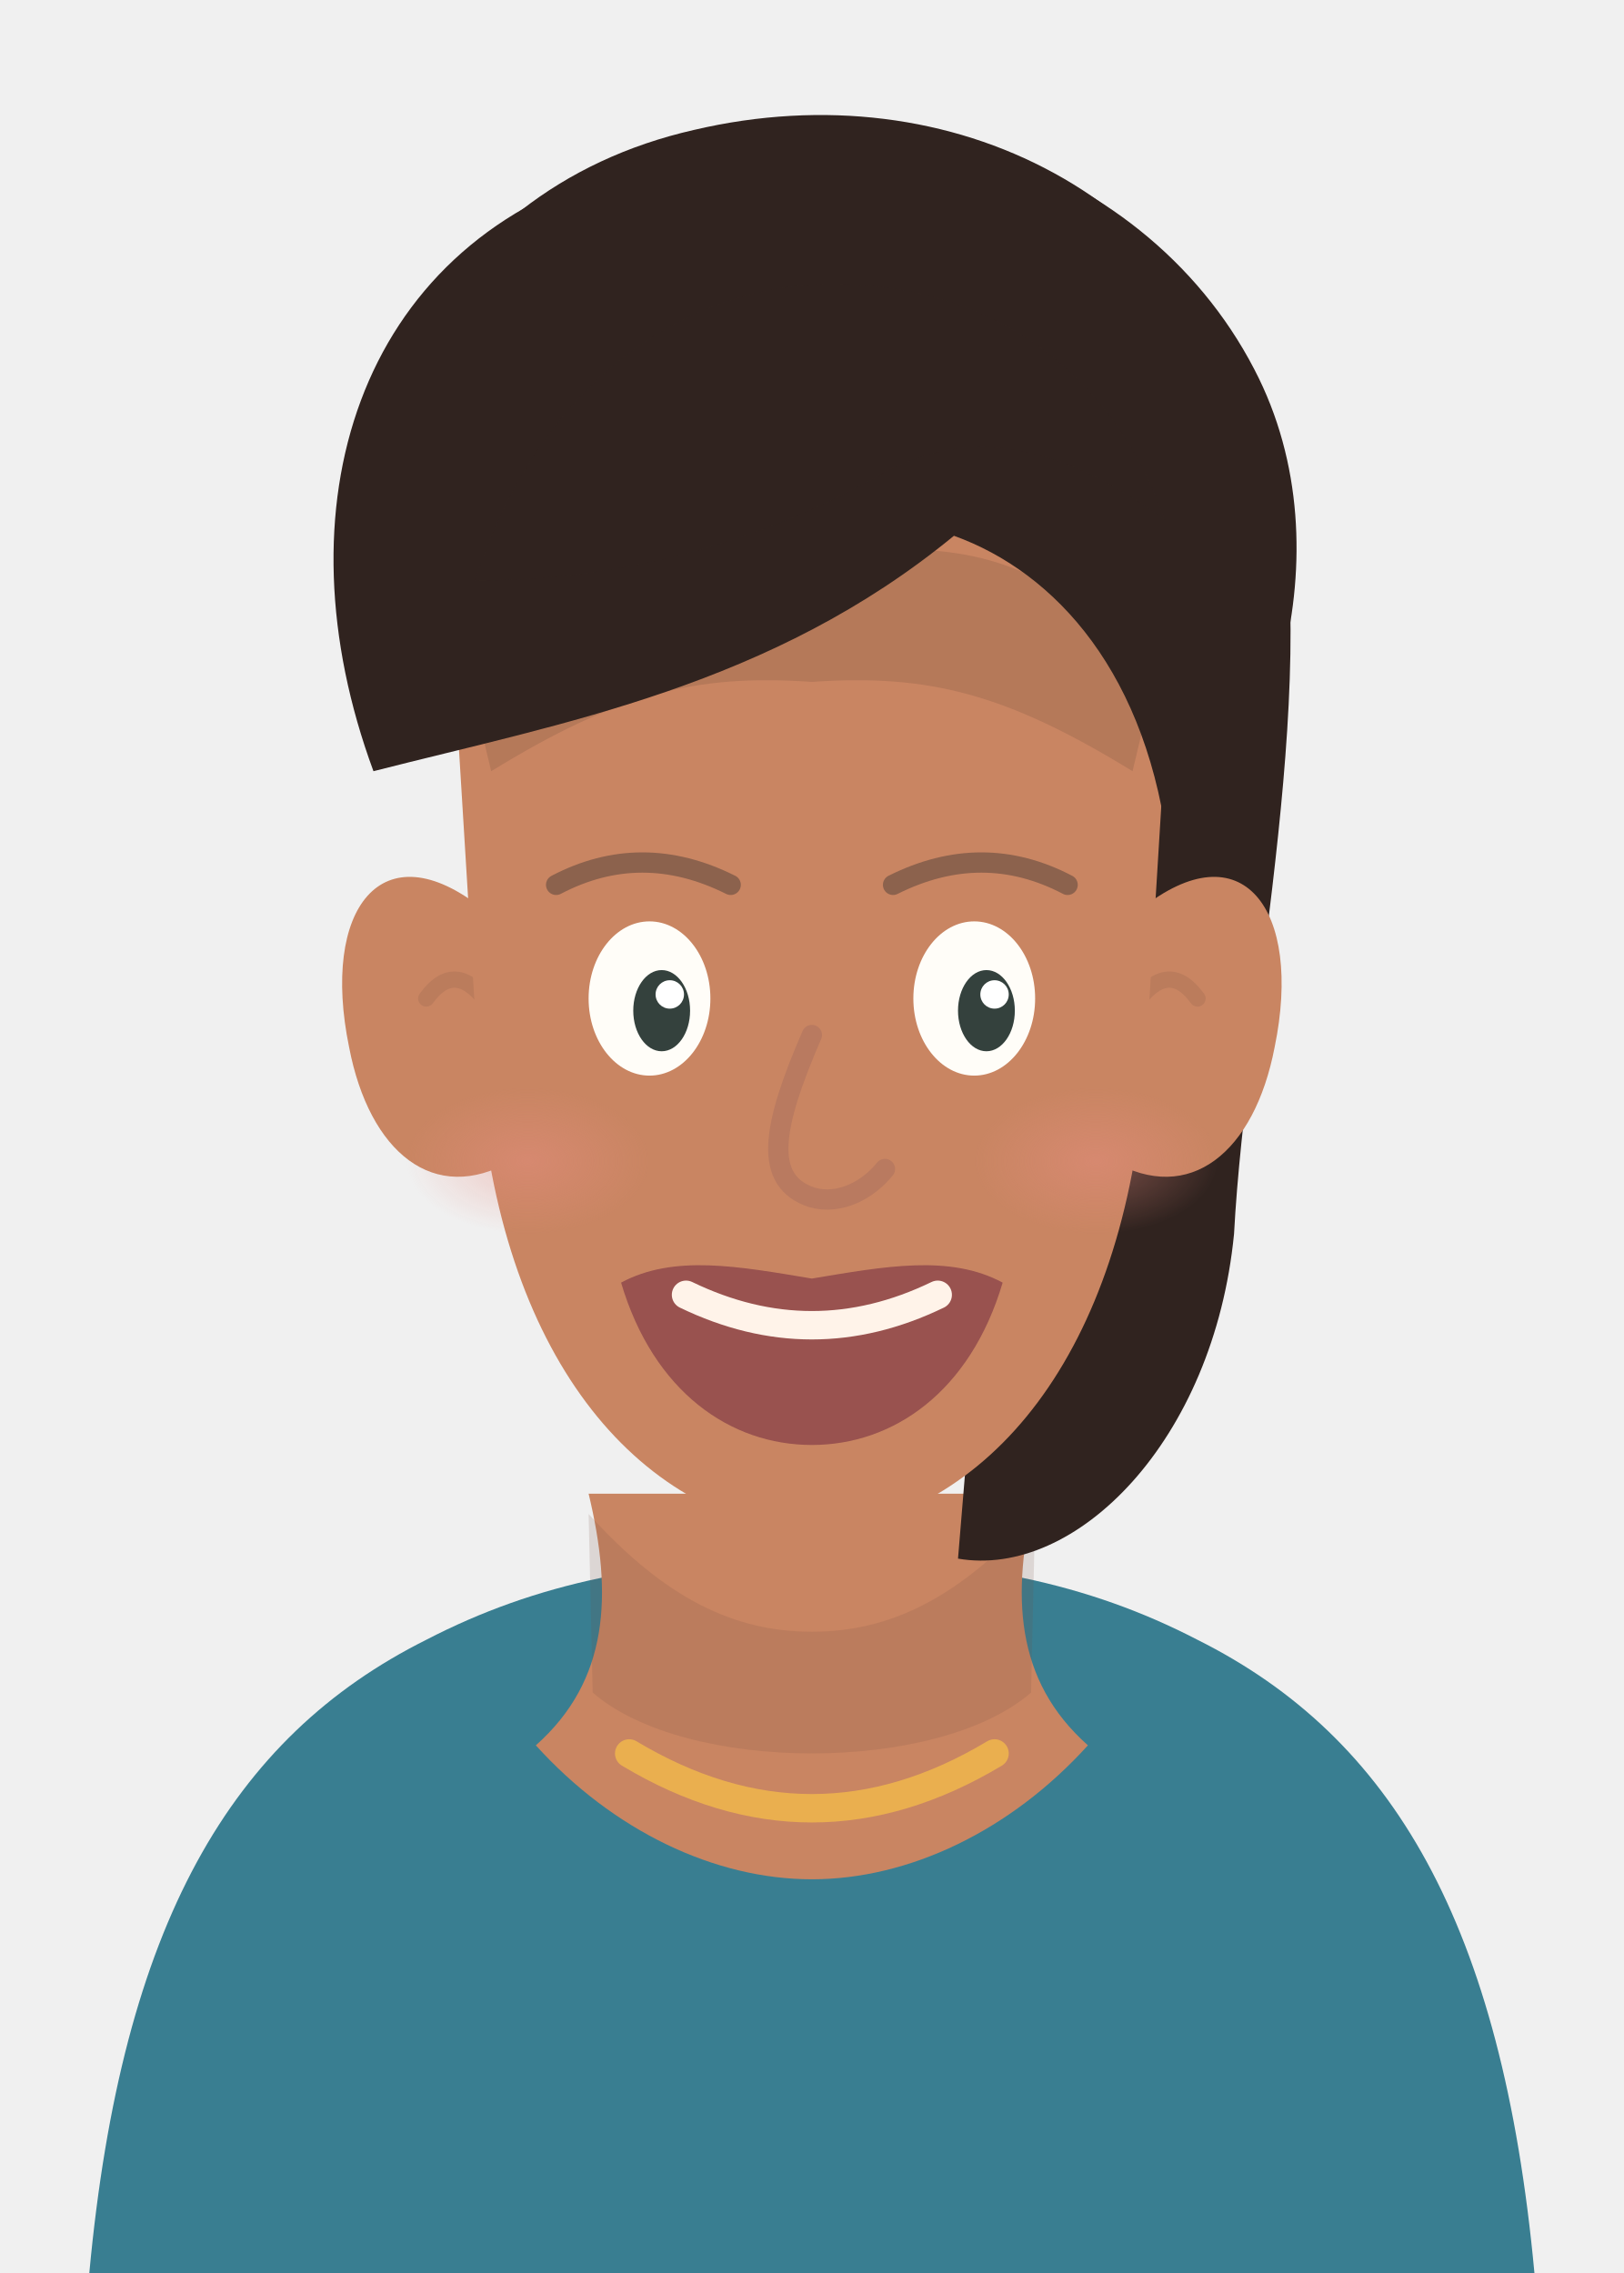
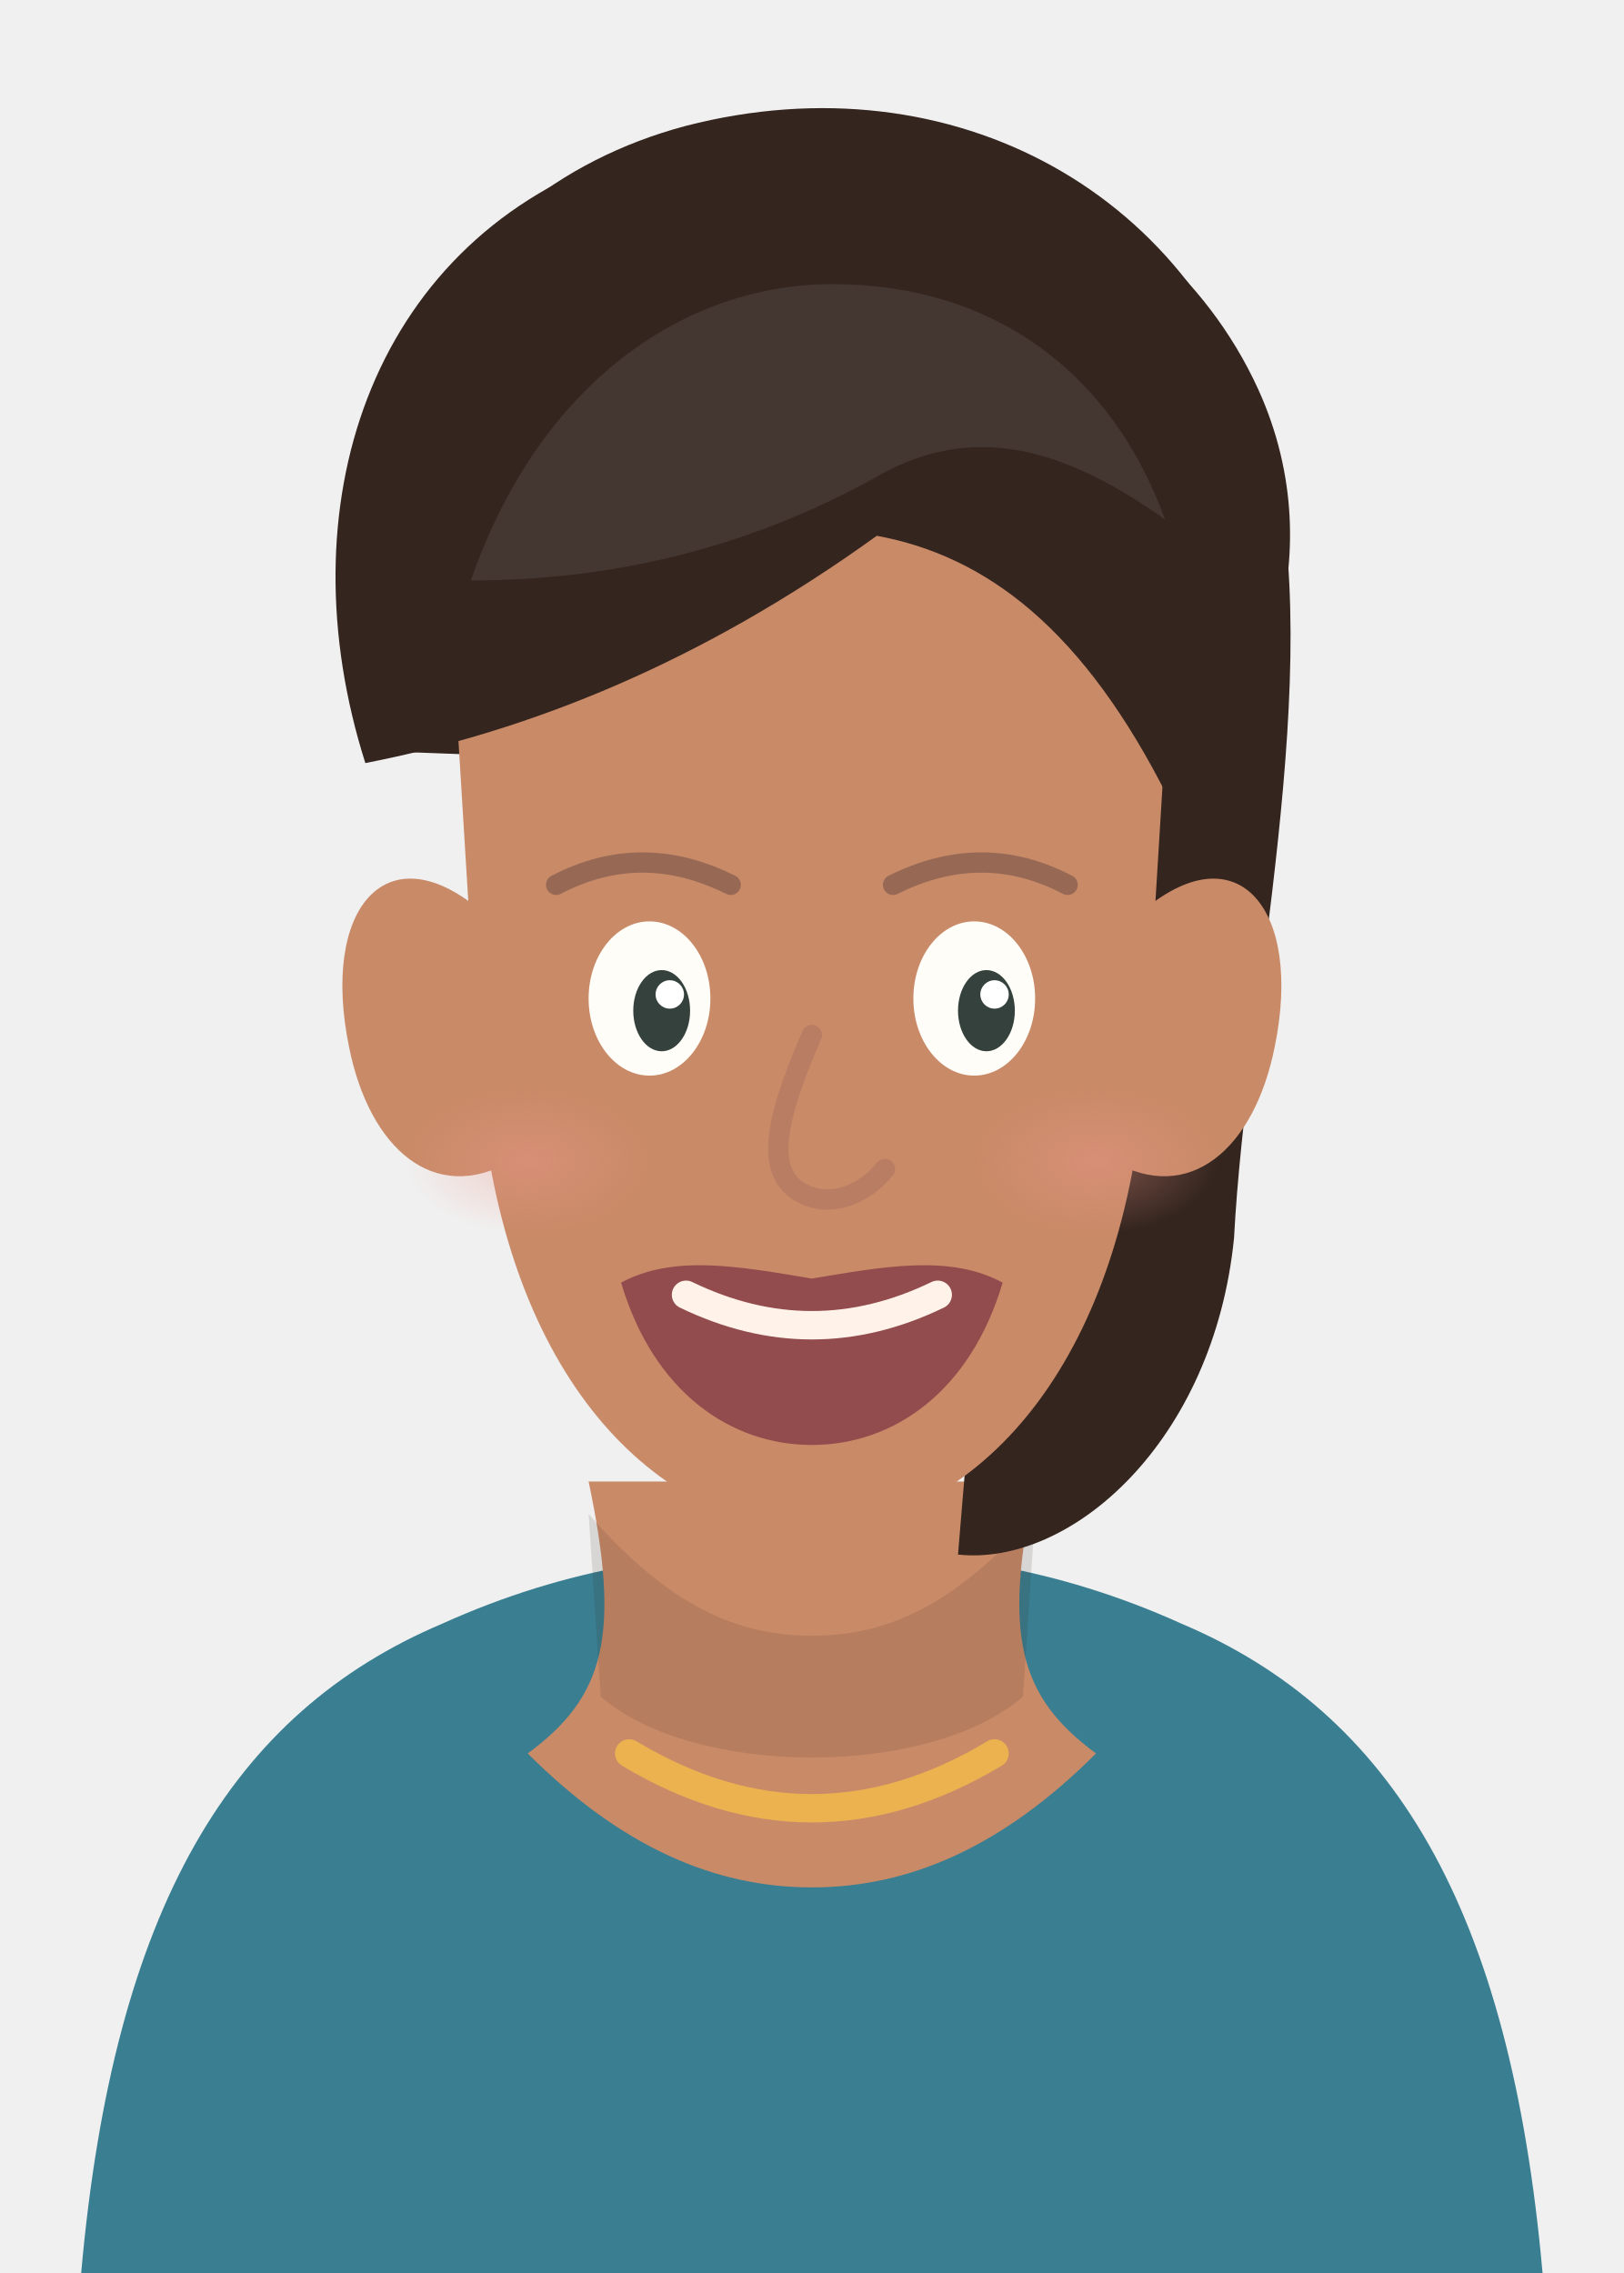
<svg xmlns="http://www.w3.org/2000/svg" viewBox="0 0 400 560" role="img" aria-labelledby="title desc">
  <defs>
-     <linearGradient id="skin" x1="0" y1="0" x2=".15" y2="1">
-       <stop stop-color="#c98562" />
-       <stop offset=".58" stop-color="#c98562" />
-       <stop offset="1" stop-color="#c98562" />
+     <linearGradient id="skin" x2=".1" y2="1">
+       <stop stop-color="#c98a68" />
+       <stop offset="1" stop-color="#c98a68" />
    </linearGradient>
-     <linearGradient id="shirt" x1="0" y1="0" x2="0" y2="1">
+     <linearGradient id="hair" x2=".2" y2="1">
+       <stop stop-color="#34251f" />
+       <stop offset="1" stop-color="#34251f" />
+     </linearGradient>
+     <linearGradient id="shirt" x2="0" y2="1">
      <stop stop-color="#397e91" />
      <stop offset="1" stop-color="#397e91" />
    </linearGradient>
-     <linearGradient id="hair" x1="0" y1="0" x2=".3" y2="1">
-       <stop stop-color="#30231f" />
-       <stop offset="1" stop-color="#30231f" />
-     </linearGradient>
-     <radialGradient id="cheek">
-       <stop stop-color="#e98e83" stop-opacity=".42" />
-       <stop offset="1" stop-color="#e98e83" stop-opacity="0" />
+     <radialGradient id="blush">
+       <stop stop-color="#ed9889" stop-opacity=".4" />
+       <stop offset="1" stop-color="#ed9889" stop-opacity="0" />
    </radialGradient>
-     <filter id="softShadow" x="-30%" y="-30%" width="160%" height="170%">
-       <feGaussianBlur stdDeviation="7" />
-     </filter>
  </defs>
-   <ellipse cx="200" cy="550" rx="145" ry="13" fill="#263b38" opacity=".12" filter="url(#softShadow)" />
-   <path d="M22 560 C30 474 57 428 105 404 C132 390 161 384 200 384 C239 384 268 390 295 404 C343 428 370 474 378 560Z" fill="url(#shirt)" />
-   <path d="M145 368 C151 393 150 414 132 430 C151 451 176 463 200 463 C224 463 249 451 268 430 C250 414 249 393 255 368Z" fill="#c98562" />
-   <path d="M145 373 C164 394 181 402 200 402 C219 402 236 394 255 373 L254 417 C231 437 169 437 146 417Z" fill="#754c40" opacity=".16" />
-   <path d="M91 183 C75 111 105 47 171 32 C235 17 296 49 313 111 C327 163 307 247 304 304 C299 355 265 389 236 384 L252 191Z" fill="url(#hair)" />
-   <path d="M119 224 C94 204 79 224 86 258 C91 284 107 297 126 286Z" fill="#c98562" />
-   <path d="M281 224 C306 204 321 224 314 258 C309 284 293 297 274 286Z" fill="#c98562" />
-   <path d="M105 246 Q113 235 122 250 M295 246 Q287 235 278 250" fill="none" stroke="#875b49" stroke-width="4" stroke-linecap="round" opacity=".22" />
-   <path d="M111 151 C111 101 151 78 200 78 C249 78 289 101 289 151 L282 265 C277 333 244 374 200 378 C156 374 123 333 118 265Z" fill="url(#skin)" />
-   <path d="M116 169 C139 137 163 132 200 137 C237 132 261 137 284 169 L279 190 C248 171 229 166 200 168 C171 166 152 171 121 190Z" fill="#30231f" opacity=".13" />
-   <path d="M92 190 C68 125 88 61 151 42 C210 15 281 37 309 91 C333 137 311 194 288 211 C283 166 260 141 235 132 C190 169 139 178 92 190Z" fill="url(#hair)" />
-   <path d="M117 143 C133 94 169 70 205 70 C245 70 274 92 287 128 C259 108 237 105 215 118 C184 135 151 143 117 143Z" fill="#30231f" opacity=".72" />
-   <path d="M137 218 Q158 207 180 218 M220 218 Q242 207 263 218" fill="none" stroke="#684c40" stroke-width="5" stroke-linecap="round" opacity=".62" />
+   <path d="M20 560C28 470 57 422 109 400C140 386 169 382 200 382C231 382 260 386 291 400C343 422 372 470 380 560Z" fill="url(#shirt)" />
+   <path d="M145 365C153 403 149 418 130 432C153 455 176 465 200 465C224 465 247 455 270 432C251 418 247 403 255 365Z" fill="url(#skin)" />
+   <path d="M145 373C165 396 182 403 200 403C218 403 235 396 255 373L252 418C229 438 171 438 148 418Z" fill="#34251f" opacity=".13" />
+   <path d="M92 185C75 112 105 48 169 31C235 14 296 48 313 111C327 165 307 247 304 305C299 355 264 386 236 383L252 191Z" fill="url(#hair)" />
+   <path d="M118 224C95 205 79 224 86 258C91 283 107 297 126 286Z" fill="url(#skin)" />
+   <path d="M282 224C305 205 321 224 314 258C309 283 293 297 274 286Z" fill="url(#skin)" />
+   <path d="M111 151C111 101 151 78 200 78C249 78 289 101 289 151L282 265C277 333 244 374 200 378C156 374 123 333 118 265Z" fill="url(#skin)" />
+   <path d="M90 188C70 125 91 61 151 39C211 16 284 39 310 96C329 138 310 180 288 197C267 155 243 137 216 132C173 163 131 180 90 188Z" fill="url(#hair)" />
+   <path d="M116 143C133 94 169 70 205 70C245 70 274 92 287 128C259 108 237 105 215 118C184 135 151 143 116 143Z" fill="#fff" opacity=".08" />
+   <path d="M137 218Q158 207 180 218M220 218Q242 207 263 218" fill="none" stroke="#765448" stroke-width="5" stroke-linecap="round" opacity=".6" />
  <ellipse cx="160" cy="246" rx="15" ry="19" fill="#fffdf8" />
  <ellipse cx="240" cy="246" rx="15" ry="19" fill="#fffdf8" />
  <ellipse cx="163" cy="249" rx="7" ry="10" fill="#34413d" />
  <ellipse cx="243" cy="249" rx="7" ry="10" fill="#34413d" />
  <circle cx="165" cy="245" r="3.5" fill="#fff" />
  <circle cx="245" cy="245" r="3.5" fill="#fff" />
-   <path d="M200 255 C190 278 188 291 200 295 C207 297 214 293 218 288" fill="none" stroke="#a96f5d" stroke-width="5" stroke-linecap="round" opacity=".5" />
-   <path d="M153 316 C166 309 182 312 200 315 C218 312 234 309 247 316 C239 343 220 356 200 356 C180 356 161 343 153 316Z" fill="#934c4d" opacity=".9" />
-   <path d="M169 319 Q200 334 231 319" fill="none" stroke="#fff3e9" stroke-width="7" stroke-linecap="round" />
-   <ellipse cx="130" cy="286" rx="30" ry="18" fill="url(#cheek)" />
-   <ellipse cx="270" cy="286" rx="30" ry="18" fill="url(#cheek)" />
-   <path d="M155 432 Q200 459 245 432" fill="none" stroke="#f2b84b" stroke-width="7" stroke-linecap="round" opacity=".82" />
+   <path d="M200 255C190 278 188 291 200 295C207 297 214 293 218 288" fill="none" stroke="#a96f5d" stroke-width="5" stroke-linecap="round" opacity=".5" />
+   <path d="M153 316C166 309 182 312 200 315C218 312 234 309 247 316C239 343 220 356 200 356C180 356 161 343 153 316Z" fill="#934c4d" />
+   <path d="M169 319Q200 334 231 319" fill="none" stroke="#fff3e9" stroke-width="7" stroke-linecap="round" />
+   <ellipse cx="130" cy="286" rx="30" ry="18" fill="url(#blush)" />
+   <ellipse cx="270" cy="286" rx="30" ry="18" fill="url(#blush)" />
+   <path d="M155 432Q200 459 245 432" fill="none" stroke="#f2b84b" stroke-width="7" stroke-linecap="round" opacity=".85" />
</svg>
